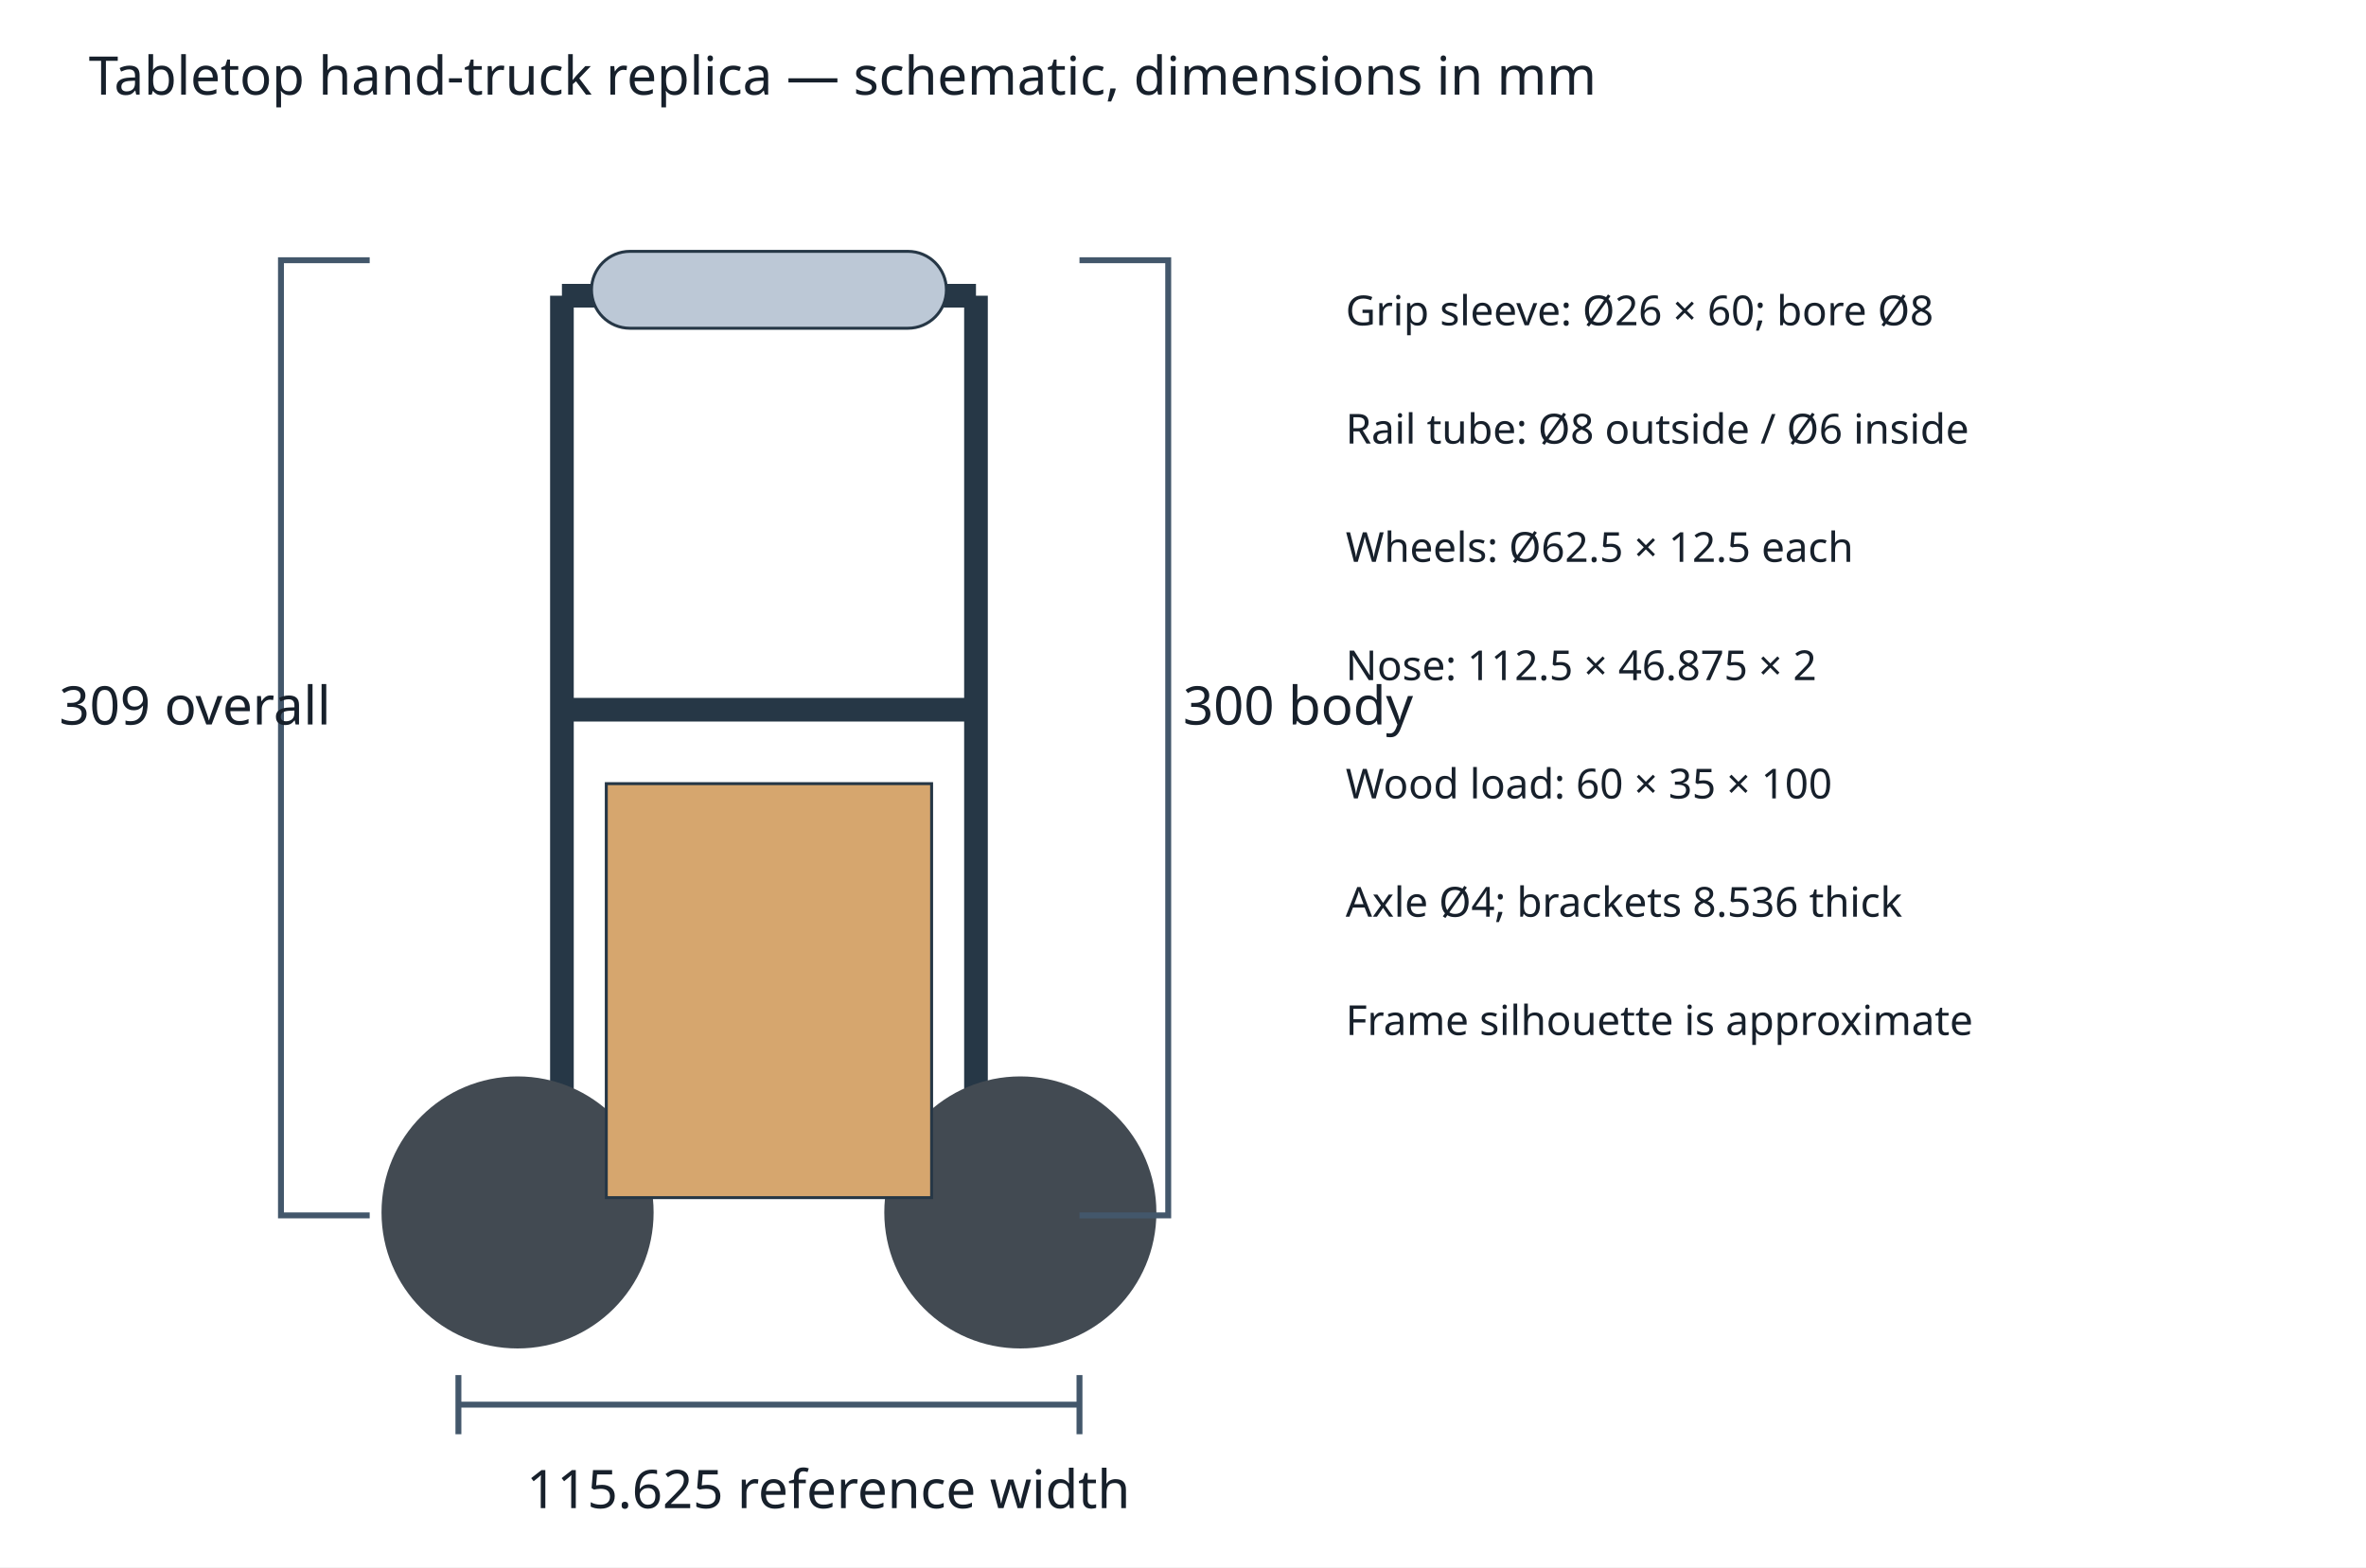
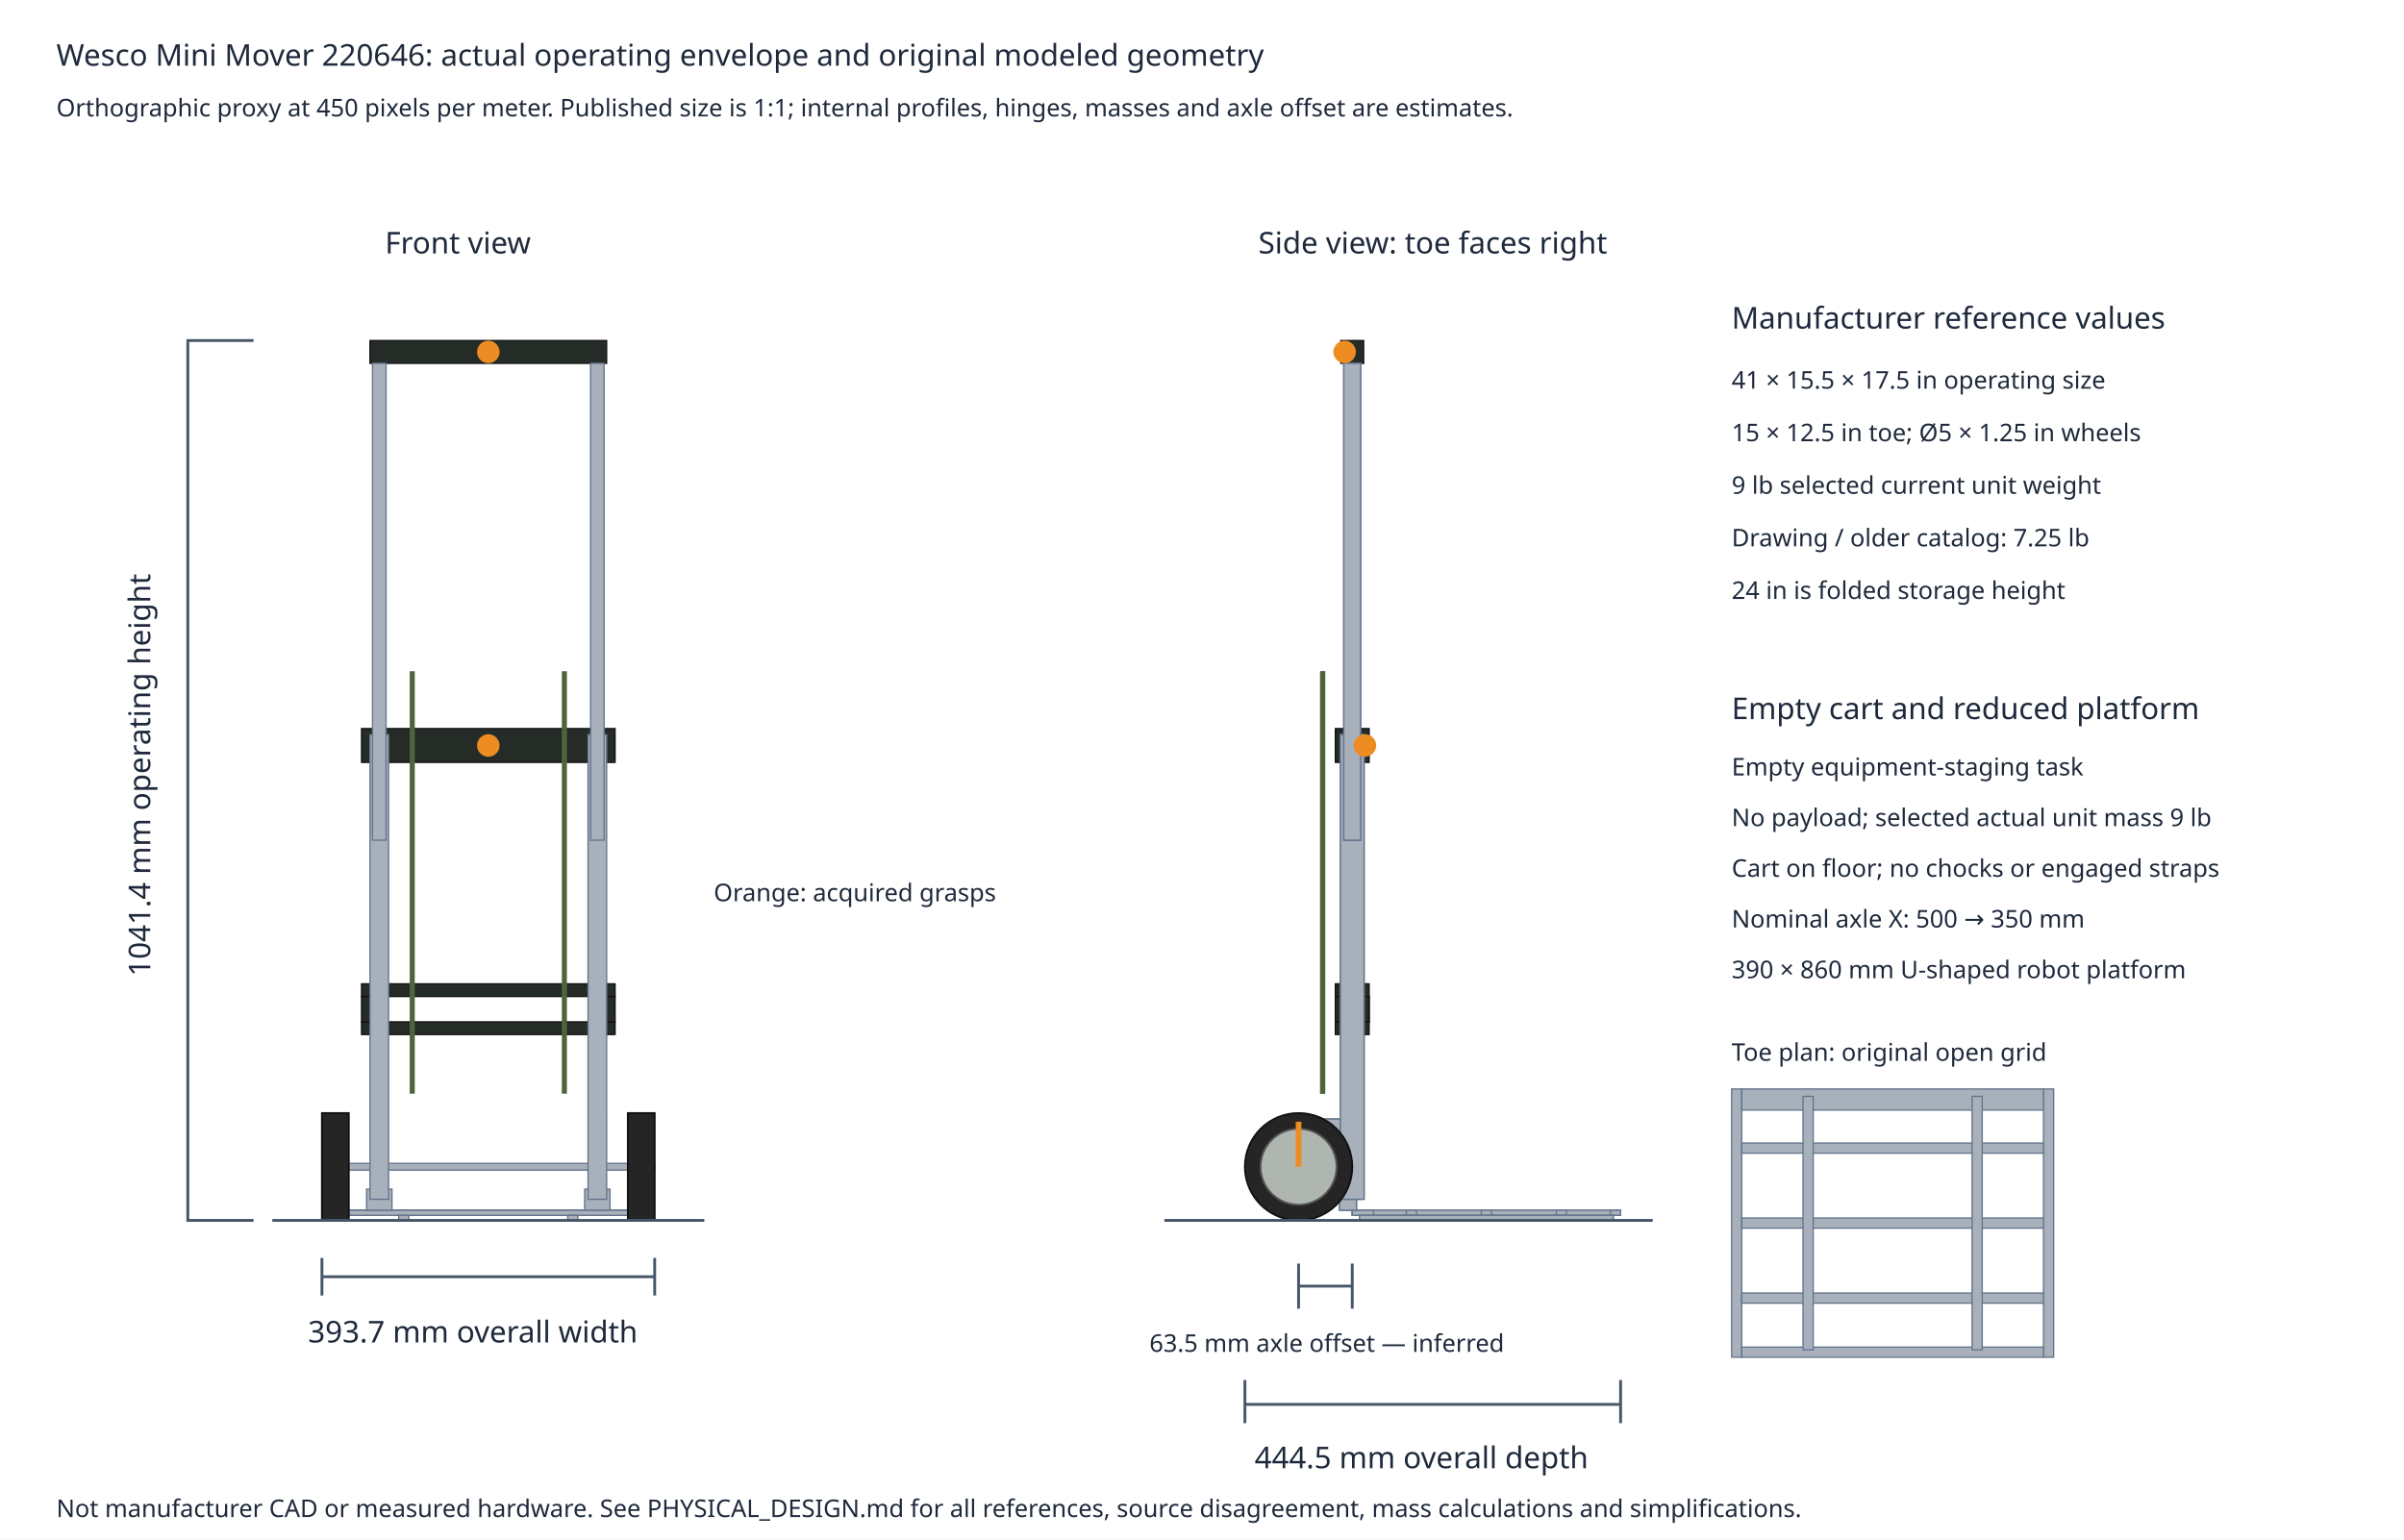
- <svg xmlns="http://www.w3.org/2000/svg" width="800" height="530" viewBox="0 0 800 530">
-   <rect width="800" height="530" fill="white" />
-   <style>text{font:18px sans-serif;fill:#17202b}.s{font-size:14px}.d{stroke:#43576b;stroke-width:2;fill:none}.o{stroke:#263746;stroke-width:8;fill:none}</style>
-   <text x="30" y="32">Tabletop hand-truck replica — schematic, dimensions in mm</text>
-   <path class="o" d="M190 100 V390 M330 100 V390 M190 100 H330 M190 240 H330 M180 393 H340" />
-   <rect x="200" y="85" width="120" height="26" rx="13" fill="#bcc8d6" stroke="#263746" />
-   <circle cx="175" cy="410" r="46" fill="#424a52" />
-   <circle cx="345" cy="410" r="46" fill="#424a52" />
-   <rect x="205" y="265" width="110" height="140" fill="#d6a66e" stroke="#263746" />
-   <path class="d" d="M125 88 H95 V411 H125 M365 88 H395 V411 H365 M155 475 H365 M155 465 V485 M365 465 V485" />
-   <text x="20" y="245">309 overall</text>
-   <text x="400" y="245">300 body</text>
-   <text x="178" y="510">115.625 reference width</text>
-   <text class="s" x="455" y="110">Grip sleeve: Ø26 × 60; bore Ø8</text>
-   <text class="s" x="455" y="150">Rail tube: Ø8 outside / Ø6 inside</text>
-   <text class="s" x="455" y="190">Wheels: Ø62.5 × 12.5 each</text>
-   <text class="s" x="455" y="230">Nose: 112.5 × 46.875 × 2</text>
-   <text class="s" x="455" y="270">Wood load: 60 × 35 × 100</text>
-   <text class="s" x="455" y="310">Axle Ø4; brackets 8.536 thick</text>
-   <text class="s" x="455" y="350">Frame silhouette is approximate</text>
+ <svg xmlns="http://www.w3.org/2000/svg" width="1280" height="820" viewBox="0 0 1280 820">
+   <rect width="1280" height="820" fill="white" />
+   <style>text{font:16px sans-serif;fill:#1e293b}.small{font-size:13px}.dim{stroke:#475569;stroke-width:1.5;fill:none}.metal{fill:#a8b1bb;stroke:#64748b;stroke-width:.7}.dark{fill:#252c28;stroke:#111;stroke-width:.7}.strap{fill:#50643b}.tire{fill:#252525;stroke:#111}.hub{fill:#afb6af;stroke:#555}.paper{fill:#e7e4da;stroke:#777}.grip{fill:#ec8c22}.wood{fill:#9a744a;stroke:#76552d}</style>
+   <text x="30" y="35" class="">Wesco Mini Mover 220646: actual operating envelope and original modeled geometry</text>
+   <text x="30" y="62" class="small">Orthographic proxy at 450 pixels per meter. Published size is 1:1; internal profiles, hinges, masses and axle offset are estimates.</text>
+   <text x="205" y="135" class="">Front view</text>
+   <text x="670" y="135" class="">Side view: toe faces right</text>
+   <rect x="174.275" y="644.600" width="5.400" height="2.700" class="metal" />
+   <rect x="340.325" y="644.600" width="5.400" height="2.700" class="metal" />
+   <rect x="179.675" y="644.600" width="160.650" height="2.700" class="metal" />
+   <rect x="179.675" y="644.600" width="160.650" height="2.700" class="metal" />
+   <rect x="179.675" y="644.600" width="160.650" height="2.700" class="metal" />
+   <rect x="179.675" y="644.600" width="160.650" height="2.700" class="metal" />
+   <rect x="179.675" y="644.600" width="160.650" height="2.700" class="metal" />
+   <rect x="212.300" y="647.300" width="5.400" height="2.700" class="metal" />
+   <rect x="302.300" y="647.300" width="5.400" height="2.700" class="metal" />
+   <rect x="192.500" y="544.250" width="135.000" height="6.750" class="dark" />
+   <rect x="192.500" y="524.000" width="135.000" height="6.750" class="dark" />
+   <rect x="192.500" y="530.750" width="13.500" height="13.500" class="dark" />
+   <rect x="314.000" y="530.750" width="13.500" height="13.500" class="dark" />
+   <rect x="192.500" y="388.055" width="135.000" height="18.000" class="dark" />
+   <rect x="197.000" y="181.370" width="126.000" height="12.150" class="dark" />
+   <rect x="197.450" y="596.000" width="9.000" height="36.000" class="metal" />
+   <rect x="195.200" y="633.350" width="13.500" height="11.250" class="metal" />
+   <rect x="313.550" y="596.000" width="9.000" height="36.000" class="metal" />
+   <rect x="311.300" y="633.350" width="13.500" height="11.250" class="metal" />
+   <rect x="171.418" y="619.625" width="177.165" height="3.600" class="metal" />
+   <rect x="218.150" y="357.500" width="2.700" height="225.000" class="strap" />
+   <rect x="299.150" y="357.500" width="2.700" height="225.000" class="strap" />
+   <rect x="197.000" y="391.250" width="9.900" height="247.500" class="metal" />
+   <rect x="313.100" y="391.250" width="9.900" height="247.500" class="metal" />
+   <rect x="198.350" y="193.520" width="7.200" height="253.980" class="metal" />
+   <rect x="314.450" y="193.520" width="7.200" height="253.980" class="metal" />
+   <rect x="171.417" y="592.850" width="14.287" height="57.150" class="tire" />
+   <rect x="334.295" y="592.850" width="14.287" height="57.150" class="tire" />
+   <path d="M145 650.0 H375 M135 181.370 H100 V650 H135 M171.418 670 V690 M348.582 670 V690 M171.418 680 H348.582" class="dim" />
+   <text transform="translate(80 520) rotate(-90)">1041.4 mm operating height</text>
+   <text x="164" y="715" class="">393.7 mm overall width</text>
+   <circle cx="260.000" cy="187.445" r="6.000" class="grip" />
+   <circle cx="260.000" cy="397.055" r="6.000" class="grip" />
+   <text x="380" y="480" class="small">Orange: acquired grasps</text>
+   <rect x="720.000" y="644.600" width="142.875" height="2.700" class="metal" />
+   <rect x="720.000" y="644.600" width="142.875" height="2.700" class="metal" />
+   <rect x="720.000" y="644.600" width="11.250" height="2.700" class="metal" />
+   <rect x="857.475" y="644.600" width="5.400" height="2.700" class="metal" />
+   <rect x="748.800" y="644.600" width="5.400" height="2.700" class="metal" />
+   <rect x="788.737" y="644.600" width="5.400" height="2.700" class="metal" />
+   <rect x="828.675" y="644.600" width="5.400" height="2.700" class="metal" />
+   <rect x="723.938" y="647.300" width="135.000" height="2.700" class="metal" />
+   <rect x="723.938" y="647.300" width="135.000" height="2.700" class="metal" />
+   <rect x="711.000" y="544.250" width="18.000" height="6.750" class="dark" />
+   <rect x="711.000" y="524.000" width="18.000" height="6.750" class="dark" />
+   <rect x="711.000" y="530.750" width="18.000" height="13.500" class="dark" />
+   <rect x="711.000" y="530.750" width="18.000" height="13.500" class="dark" />
+   <rect x="711.000" y="388.055" width="18.000" height="18.000" class="dark" />
+   <rect x="713.925" y="181.370" width="12.150" height="12.150" class="dark" />
+   <rect x="696.712" y="596.000" width="18.000" height="36.000" class="metal" />
+   <rect x="713.250" y="633.350" width="9.000" height="11.250" class="metal" />
+   <rect x="696.712" y="596.000" width="18.000" height="36.000" class="metal" />
+   <rect x="713.250" y="633.350" width="9.000" height="11.250" class="metal" />
+   <circle cx="691.425" cy="621.425" r="1.800" class="metal" />
+   <rect x="702.900" y="357.500" width="2.700" height="225.000" class="strap" />
+   <rect x="702.900" y="357.500" width="2.700" height="225.000" class="strap" />
+   <rect x="713.700" y="391.250" width="12.600" height="247.500" class="metal" />
+   <rect x="713.700" y="391.250" width="12.600" height="247.500" class="metal" />
+   <rect x="715.500" y="193.520" width="9.000" height="253.980" class="metal" />
+   <rect x="715.500" y="193.520" width="9.000" height="253.980" class="metal" />
+   <circle cx="691.425" cy="621.425" r="28.575" class="tire" />
+   <circle cx="691.425" cy="621.425" r="20.250" class="hub" />
+   <path d="M691.425 621.425 v-24" stroke="#ec8c22" stroke-width="3" />
+   <circle cx="715.950" cy="187.445" r="6.000" class="grip" />
+   <circle cx="726.750" cy="397.055" r="6.000" class="grip" />
+   <path d="M620 650 H880 M691.425 673 V697 M720 673 V697 M691.425 685 H720" class="dim" />
+   <text x="612" y="720" class="small">63.5 mm axle offset — inferred</text>
+   <path d="M662.850 735 V758 M862.875 735 V758 M662.850 748 H862.875" class="dim" />
+   <text x="668" y="782" class="">444.5 mm overall depth</text>
+   <text x="922" y="175" class="">Manufacturer reference values</text>
+   <text x="922" y="207" class="small">41 × 15.5 × 17.5 in operating size</text>
+   <text x="922" y="235" class="small">15 × 12.5 in toe; Ø5 × 1.25 in wheels</text>
+   <text x="922" y="263" class="small">9 lb selected current unit weight</text>
+   <text x="922" y="291" class="small">Drawing / older catalog: 7.25 lb</text>
+   <text x="922" y="319" class="small">24 in is folded storage height</text>
+   <text x="922" y="383" class="">Empty cart and reduced platform</text>
+   <text x="922" y="413" class="small">Empty equipment-staging task</text>
+   <text x="922" y="440" class="small">No payload; selected actual unit mass 9 lb</text>
+   <text x="922" y="467" class="small">Cart on floor; no chocks or engaged straps</text>
+   <text x="922" y="494" class="small">Nominal axle X: 500 → 350 mm</text>
+   <text x="922" y="521" class="small">390 × 860 mm U-shaped robot platform</text>
+   <text x="922" y="565" class="small">Toe plan: original open grid</text>
+   <rect x="922.000" y="580.000" width="5.400" height="142.875" class="metal" />
+   <rect x="1088.050" y="580.000" width="5.400" height="142.875" class="metal" />
+   <rect x="927.400" y="580.000" width="160.650" height="11.250" class="metal" />
+   <rect x="927.400" y="717.475" width="160.650" height="5.400" class="metal" />
+   <rect x="927.400" y="608.800" width="160.650" height="5.400" class="metal" />
+   <rect x="927.400" y="648.737" width="160.650" height="5.400" class="metal" />
+   <rect x="927.400" y="688.675" width="160.650" height="5.400" class="metal" />
+   <rect x="960.025" y="583.938" width="5.400" height="135.000" class="metal" />
+   <rect x="1050.025" y="583.938" width="5.400" height="135.000" class="metal" />
+   <text x="30" y="808" class="small">Not manufacturer CAD or measured hardware. See PHYSICAL_DESIGN.md for all references, source disagreement, mass calculations and simplifications.</text>
</svg>
